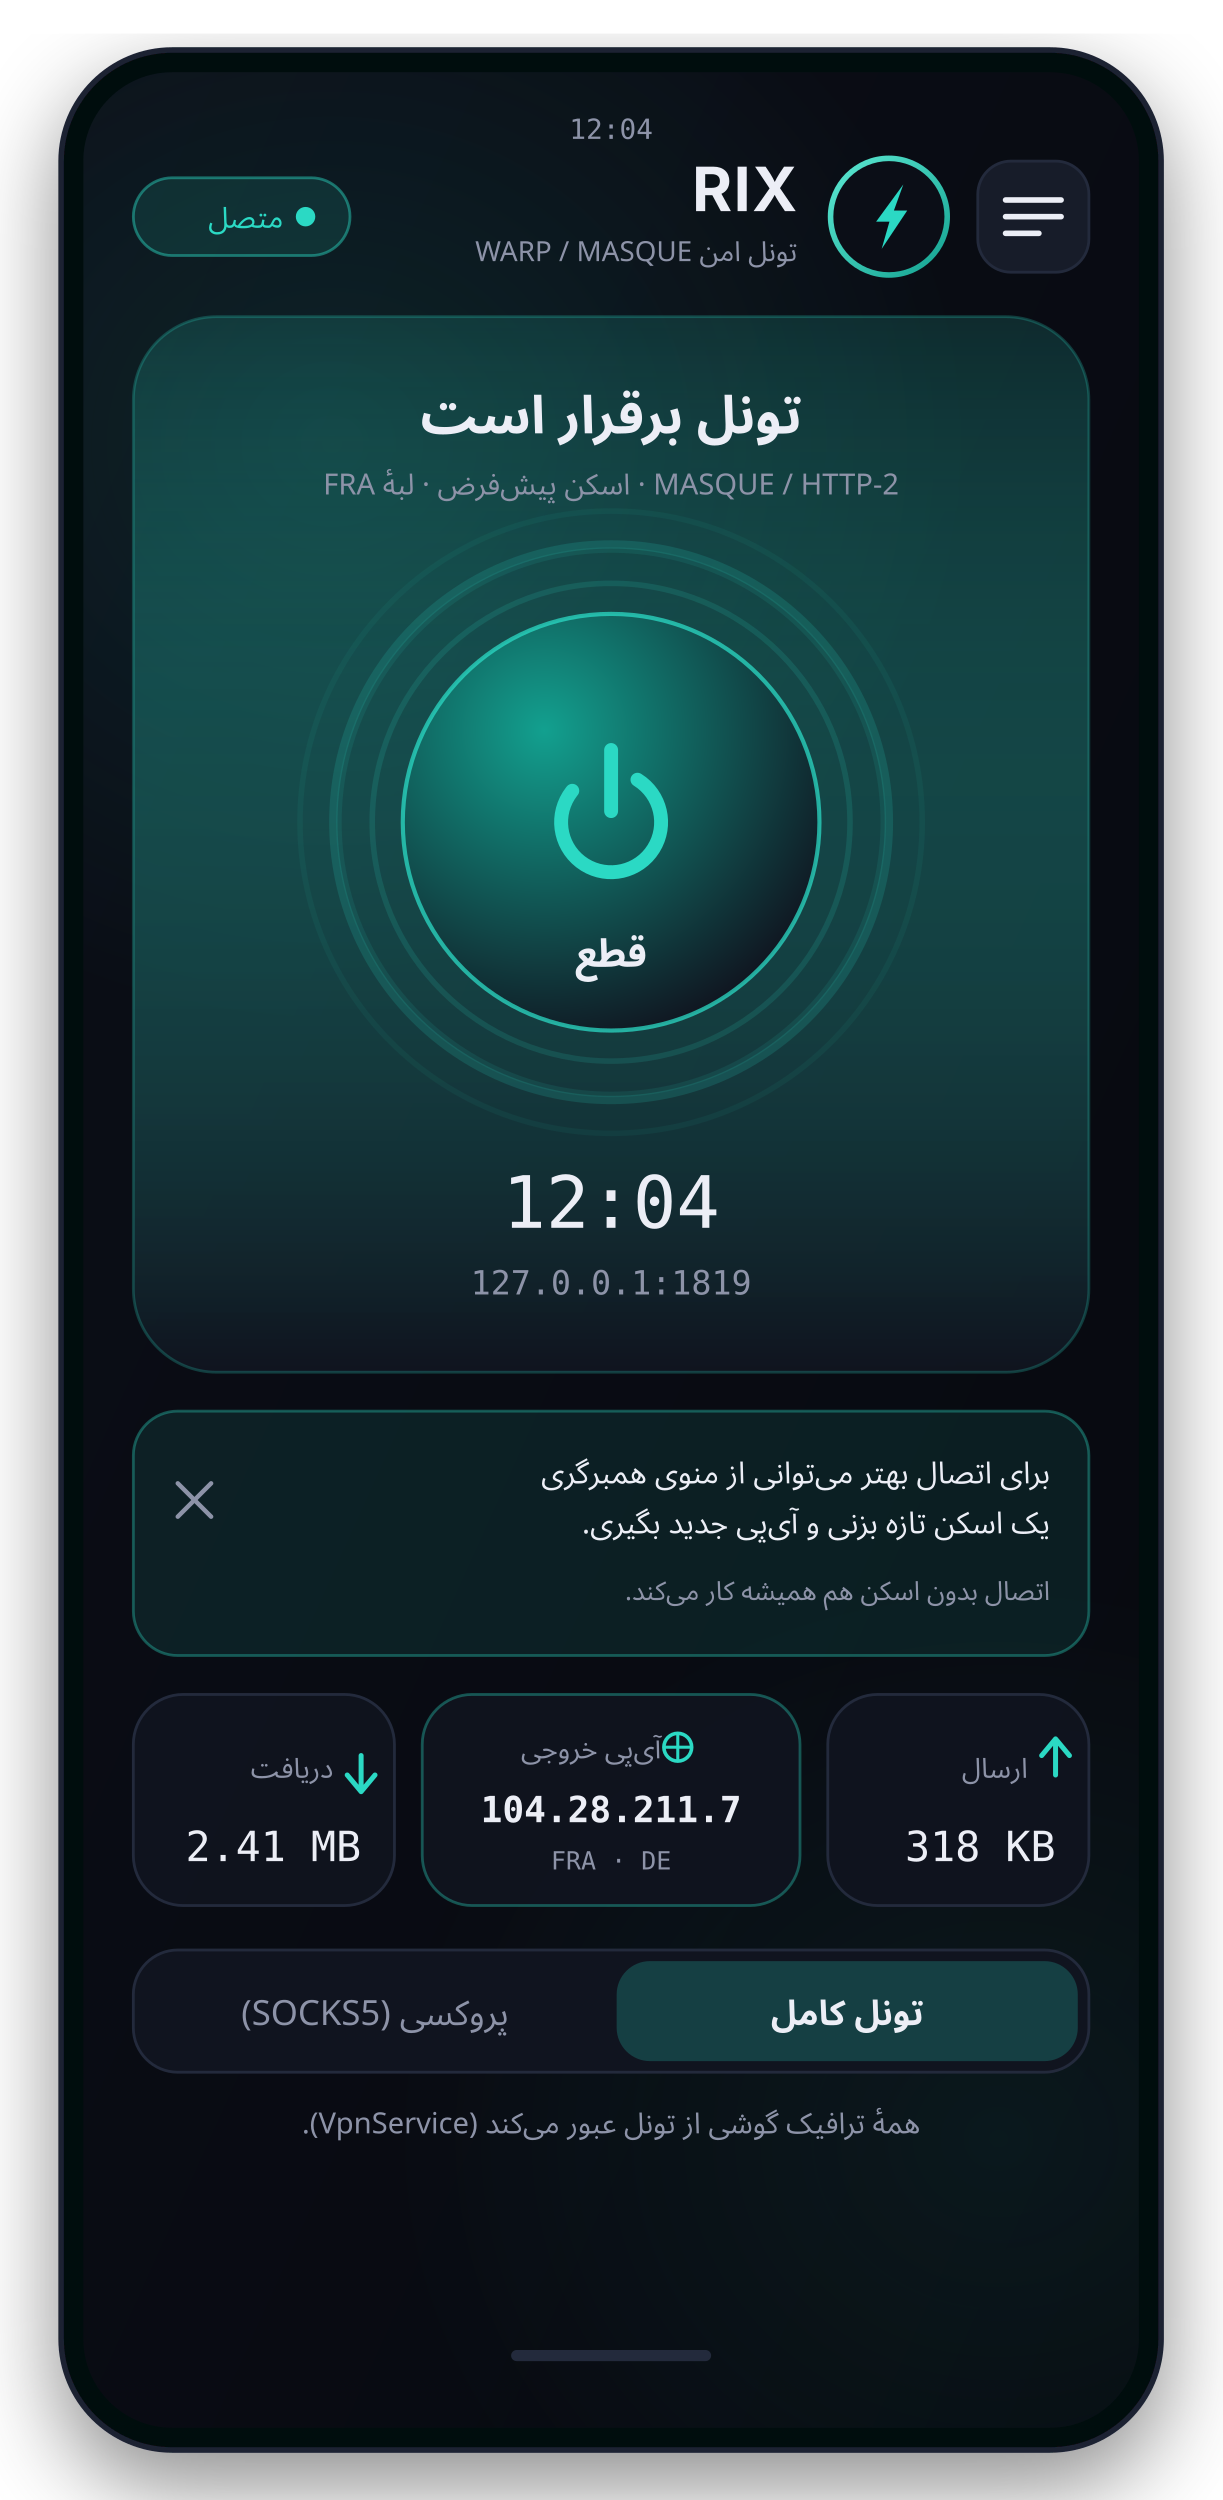
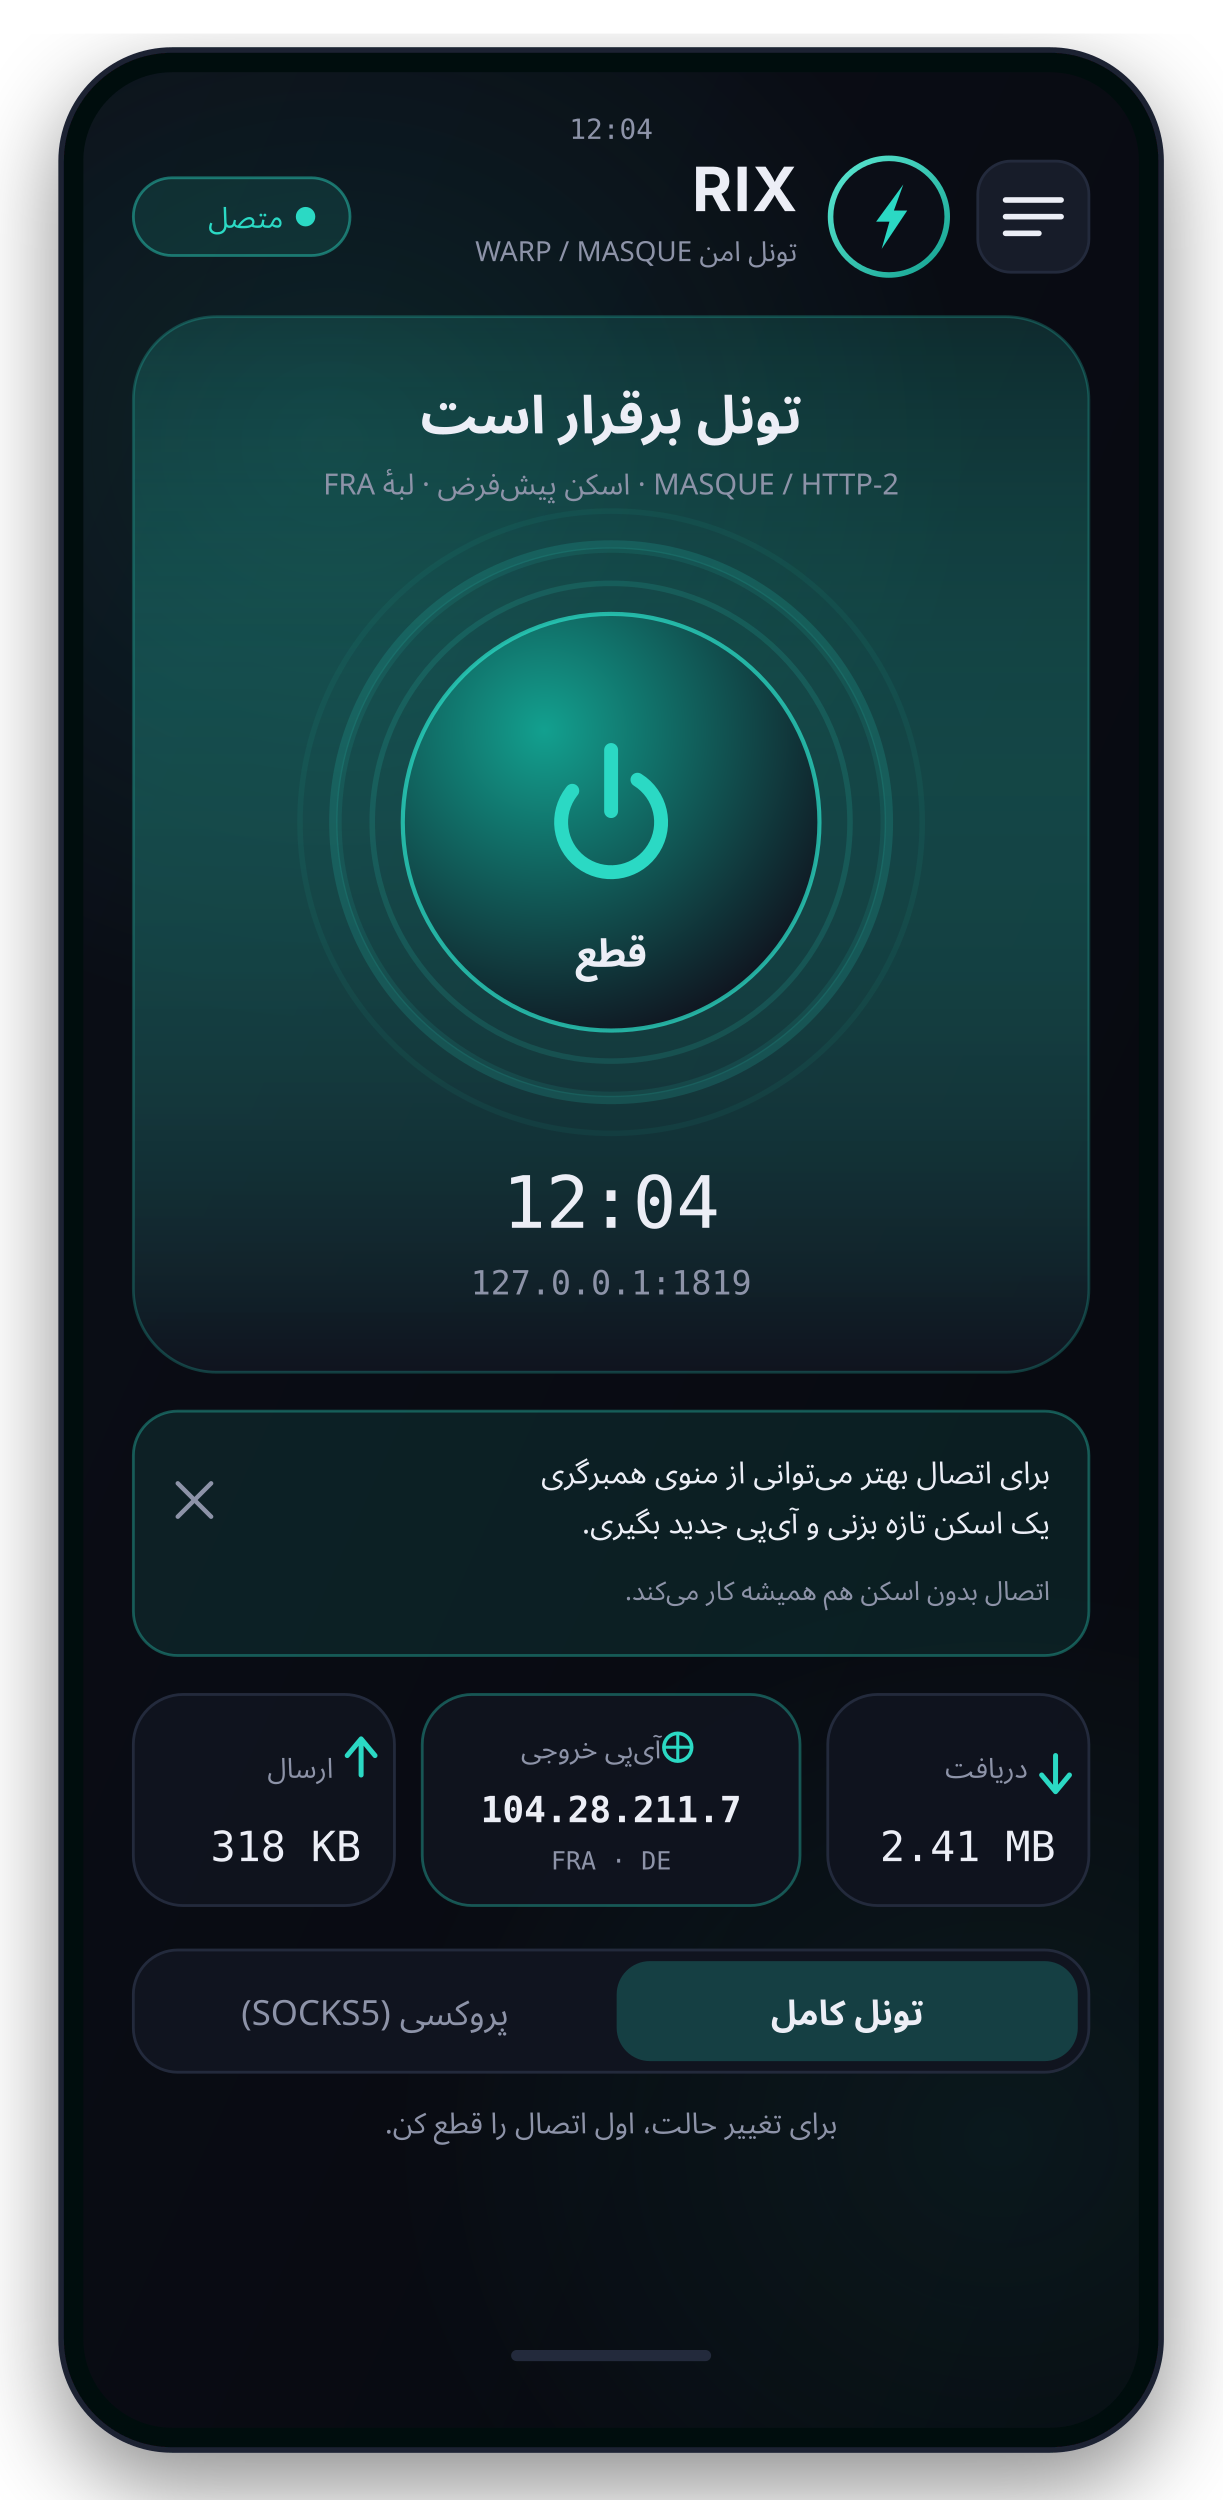
<svg xmlns="http://www.w3.org/2000/svg" width="440" height="900" viewBox="0 0 440 900" role="img" aria-label="RIX for Android 1.0.8 home screen: hamburger menu, RIX mark, connected badge, hero panel with the connect orb and session clock, the optional-scan tip, down, exit-IP and up tiles, and the tunnel/proxy mode switch">
  <defs>
    <linearGradient id="screenBg" x1="0" y1="0" x2="1" y2="1">
      <stop offset="0%" stop-color="#0B0E17" />
      <stop offset="100%" stop-color="#07090F" />
    </linearGradient>
    <linearGradient id="hero" x1="0" y1="0" x2="0" y2="1">
      <stop offset="0%" stop-color="#2BD9C4" stop-opacity="0.15" />
      <stop offset="100%" stop-color="#10141F" stop-opacity="0.92" />
    </linearGradient>
    <radialGradient id="orbDisc" cx="34%" cy="28%" r="78%">
      <stop offset="0%" stop-color="#12A08F" />
      <stop offset="100%" stop-color="#10141F" />
    </radialGradient>
    <radialGradient id="well" cx="50%" cy="50%" r="50%">
      <stop offset="0%" stop-color="#2BD9C4" stop-opacity="0.11" />
      <stop offset="100%" stop-color="#2BD9C4" stop-opacity="0" />
    </radialGradient>
    <linearGradient id="logoRing" x1="0" y1="0" x2="1" y2="1">
      <stop offset="0%" stop-color="#5EEAD4" />
      <stop offset="100%" stop-color="#12A08F" />
    </linearGradient>
    <filter id="deviceShadow" x="-30%" y="-20%" width="160%" height="150%">
      <feDropShadow dx="0" dy="12" stdDeviation="16" flood-color="#000000" flood-opacity="0.45" />
    </filter>
    <clipPath id="screenClip">
      <rect x="30" y="26" width="380" height="848" rx="32" />
    </clipPath>
  </defs>
  <style>
    .fa{font-family:Vazirmatn,'Noto Sans Arabic','Segoe UI',Tahoma,sans-serif}
    .mono{font-family:'JetBrains Mono',Consolas,monospace}
  </style>
  <rect x="22" y="18" width="396" height="864" rx="40" fill="#05070C" stroke="#1B2233" stroke-width="2" filter="url(#deviceShadow)" />
  <rect x="30" y="26" width="380" height="848" rx="32" fill="url(#screenBg)" />
  <g clip-path="url(#screenClip)">
    <ellipse cx="120" cy="160" rx="230" ry="210" fill="url(#well)" />
    <ellipse cx="360" cy="770" rx="220" ry="200" fill="url(#well)" opacity="0.65" />
    <text class="mono" x="220" y="50" text-anchor="middle" font-size="10" fill="#8D93A8">12:04</text>
    <g>
      <rect x="352" y="58" width="40" height="40" rx="12" fill="#171C29" stroke="#232A3C" />
      <g stroke="#ECEEF6" stroke-width="2" stroke-linecap="round">
        <line x1="362" y1="72" x2="382" y2="72" />
        <line x1="362" y1="78" x2="382" y2="78" />
        <line x1="362" y1="84" x2="374" y2="84" />
      </g>
      <circle cx="320" cy="78" r="22" fill="url(#logoRing)" />
      <circle cx="320" cy="78" r="20" fill="#0B0E17" />
      <path d="M325.2 66.4 L315.4 79.8 L320.2 79.8 L317.4 89.6 L326.6 75.8 L321.8 75.8 Z" fill="#2BD9C4" />
      <text x="287" y="76" text-anchor="end" font-size="22" font-weight="700" letter-spacing="0.5" fill="#ECEEF6" font-family="'Segoe UI',Inter,Roboto,Helvetica,Arial,sans-serif">RIX</text>
      <text class="fa" x="287" y="94" direction="rtl" text-anchor="start" font-size="10" fill="#8D93A8">تونل امن WARP / MASQUE</text>
      <rect x="48" y="64" width="78" height="28" rx="14" fill="#2BD9C4" fill-opacity="0.12" stroke="#2BD9C4" stroke-opacity="0.45" />
      <circle cx="110" cy="78" r="3.5" fill="#2BD9C4" />
      <text class="fa" x="102" y="82" direction="rtl" text-anchor="start" font-size="10.5" fill="#2BD9C4">متصل</text>
    </g>
    <g>
      <rect x="48" y="114" width="344" height="380" rx="30" fill="url(#hero)" stroke="#2BD9C4" stroke-opacity="0.24" />
      <text class="fa" x="220" y="156" direction="rtl" text-anchor="middle" font-size="19" font-weight="600" fill="#ECEEF6">تونل برقرار است</text>
      <text class="fa" x="220" y="178" direction="rtl" text-anchor="middle" font-size="10.5" fill="#8D93A8">MASQUE / HTTP-2 · اسکن پیش‌فرض · لبهٔ FRA</text>
      <circle cx="220" cy="296" r="112" fill="none" stroke="#2BD9C4" stroke-opacity="0.06" stroke-width="2" />
      <circle cx="220" cy="296" r="98" fill="none" stroke="#2BD9C4" stroke-opacity="0.10" stroke-width="2" />
      <circle cx="220" cy="296" r="86" fill="none" stroke="#2BD9C4" stroke-opacity="0.14" stroke-width="2" />
      <circle cx="220" cy="296" r="100" fill="none" stroke="#2BD9C4" stroke-opacity="0.16" stroke-width="3" />
      <circle cx="220" cy="296" r="75" fill="url(#orbDisc)" stroke="#2BD9C4" stroke-opacity="0.75" stroke-width="1.5" />
      <circle cx="220" cy="296" r="18" fill="none" stroke="#2BD9C4" stroke-width="5" stroke-linecap="round" stroke-dasharray="87 26" transform="rotate(-58 220 296)" />
      <line x1="220" y1="270" x2="220" y2="292" stroke="#2BD9C4" stroke-width="5" stroke-linecap="round" />
      <text class="fa" x="220" y="348" direction="rtl" text-anchor="middle" font-size="14" font-weight="600" fill="#ECEEF6">قطع</text>
      <text class="mono" x="220" y="442" text-anchor="middle" font-size="26" fill="#ECEEF6">12:04</text>
      <text class="mono" x="220" y="466" text-anchor="middle" font-size="12" fill="#8D93A8">127.0.0.1:1819</text>
    </g>
    <g>
      <rect x="48" y="508" width="344" height="88" rx="16" fill="#2BD9C4" fill-opacity="0.10" stroke="#2BD9C4" stroke-opacity="0.35" />
      <text class="fa" x="378" y="534" direction="rtl" text-anchor="start" font-size="11" fill="#ECEEF6">برای اتصال بهتر می‌توانی از منوی همبرگری</text>
      <text class="fa" x="378" y="552" direction="rtl" text-anchor="start" font-size="11" fill="#ECEEF6">یک اسکن تازه بزنی و آی‌پی جدید بگیری.</text>
      <text class="fa" x="378" y="576" direction="rtl" text-anchor="start" font-size="9.5" fill="#8D93A8">اتصال بدون اسکن هم همیشه کار می‌کند.</text>
      <g stroke="#8D93A8" stroke-width="1.6" stroke-linecap="round">
        <line x1="64" y1="534" x2="76" y2="546" />
        <line x1="76" y1="534" x2="64" y2="546" />
      </g>
    </g>
    <g>
      <rect x="48" y="610" width="94" height="76" rx="18" fill="#10141F" fill-opacity="0.92" stroke="#232A3C" />
-       <path d="M130 632 v12 M125 639 l5 6 5-6" fill="none" stroke="#2BD9C4" stroke-width="1.8" stroke-linecap="round" stroke-linejoin="round" />
-       <text class="fa" x="120" y="640" direction="rtl" text-anchor="start" font-size="10" fill="#8D93A8">دریافت</text>
-       <text class="mono" x="130" y="670" text-anchor="end" font-size="15" fill="#ECEEF6">2.41 MB</text>
+       <path d="M130 639 v-12 M125 632 l5-6 5 6" fill="none" stroke="#2BD9C4" stroke-width="1.8" stroke-linecap="round" stroke-linejoin="round" />
+       <text class="fa" x="120" y="640" direction="rtl" text-anchor="start" font-size="10" fill="#8D93A8">ارسال</text>
+       <text class="mono" x="130" y="670" text-anchor="end" font-size="15" fill="#ECEEF6">318 KB</text>
      <rect x="152" y="610" width="136" height="76" rx="18" fill="#10141F" fill-opacity="0.92" stroke="#2BD9C4" stroke-opacity="0.35" />
      <circle cx="244" cy="629" r="5" fill="none" stroke="#2BD9C4" stroke-width="1.3" />
      <path d="M239 629 h10 M244 624 v10" stroke="#2BD9C4" stroke-width="1.1" />
      <text class="fa" x="238" y="633" direction="rtl" text-anchor="start" font-size="10" fill="#8D93A8">آی‌پی خروجی</text>
      <text class="mono" x="220" y="656" text-anchor="middle" font-size="13" font-weight="600" fill="#ECEEF6">104.28.211.7</text>
      <text class="mono" x="220" y="673" text-anchor="middle" font-size="9" fill="#8D93A8">FRA · DE</text>
      <rect x="298" y="610" width="94" height="76" rx="18" fill="#10141F" fill-opacity="0.92" stroke="#232A3C" />
-       <path d="M380 639 v-12 M375 632 l5-6 5 6" fill="none" stroke="#2BD9C4" stroke-width="1.8" stroke-linecap="round" stroke-linejoin="round" />
-       <text class="fa" x="370" y="640" direction="rtl" text-anchor="start" font-size="10" fill="#8D93A8">ارسال</text>
-       <text class="mono" x="380" y="670" text-anchor="end" font-size="15" fill="#ECEEF6">318 KB</text>
+       <path d="M380 632 v12 M375 639 l5 6 5-6" fill="none" stroke="#2BD9C4" stroke-width="1.8" stroke-linecap="round" stroke-linejoin="round" />
+       <text class="fa" x="370" y="640" direction="rtl" text-anchor="start" font-size="10" fill="#8D93A8">دریافت</text>
+       <text class="mono" x="380" y="670" text-anchor="end" font-size="15" fill="#ECEEF6">2.41 MB</text>
    </g>
    <g>
      <rect x="48" y="702" width="344" height="44" rx="16" fill="#10141F" stroke="#232A3C" />
      <rect x="222" y="706" width="166" height="36" rx="12" fill="#2BD9C4" fill-opacity="0.22" />
      <text class="fa" x="305" y="729" direction="rtl" text-anchor="middle" font-size="12.5" font-weight="600" fill="#ECEEF6">تونل کامل</text>
      <text class="fa" x="135" y="729" direction="rtl" text-anchor="middle" font-size="12.5" fill="#8D93A8">پروکسی (SOCKS5)</text>
    </g>
-     <text class="fa" x="220" y="768" direction="rtl" text-anchor="middle" font-size="10.5" fill="#8D93A8">همهٔ ترافیک گوشی از تونل عبور می‌کند (VpnService).</text>
+     <text class="fa" x="220" y="768" direction="rtl" text-anchor="middle" font-size="10.5" fill="#8D93A8">برای تغییر حالت، اول اتصال را قطع کن.</text>
    <rect x="184" y="846" width="72" height="4" rx="2" fill="#232A3C" />
  </g>
</svg>
